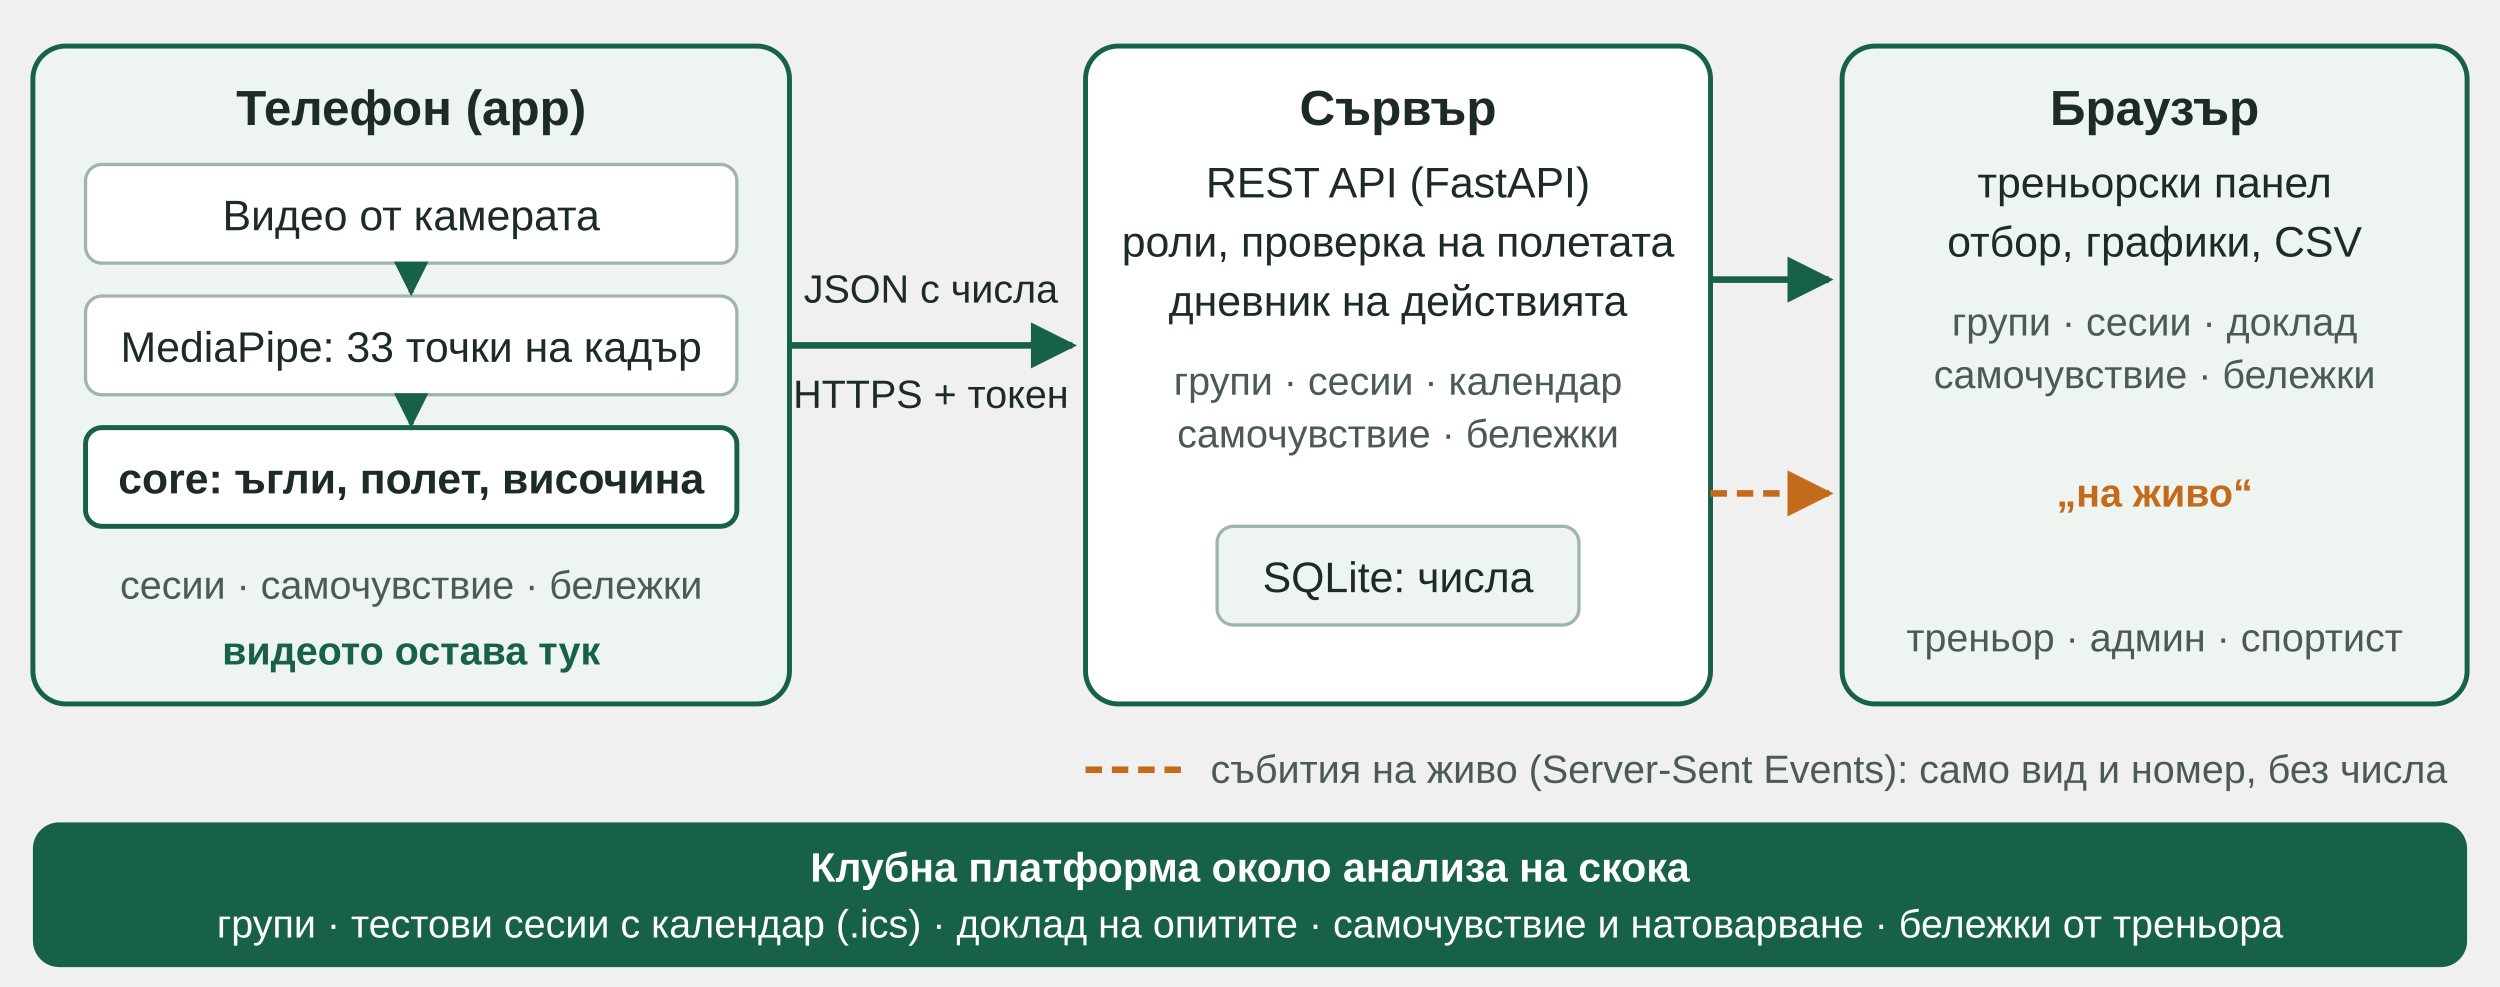
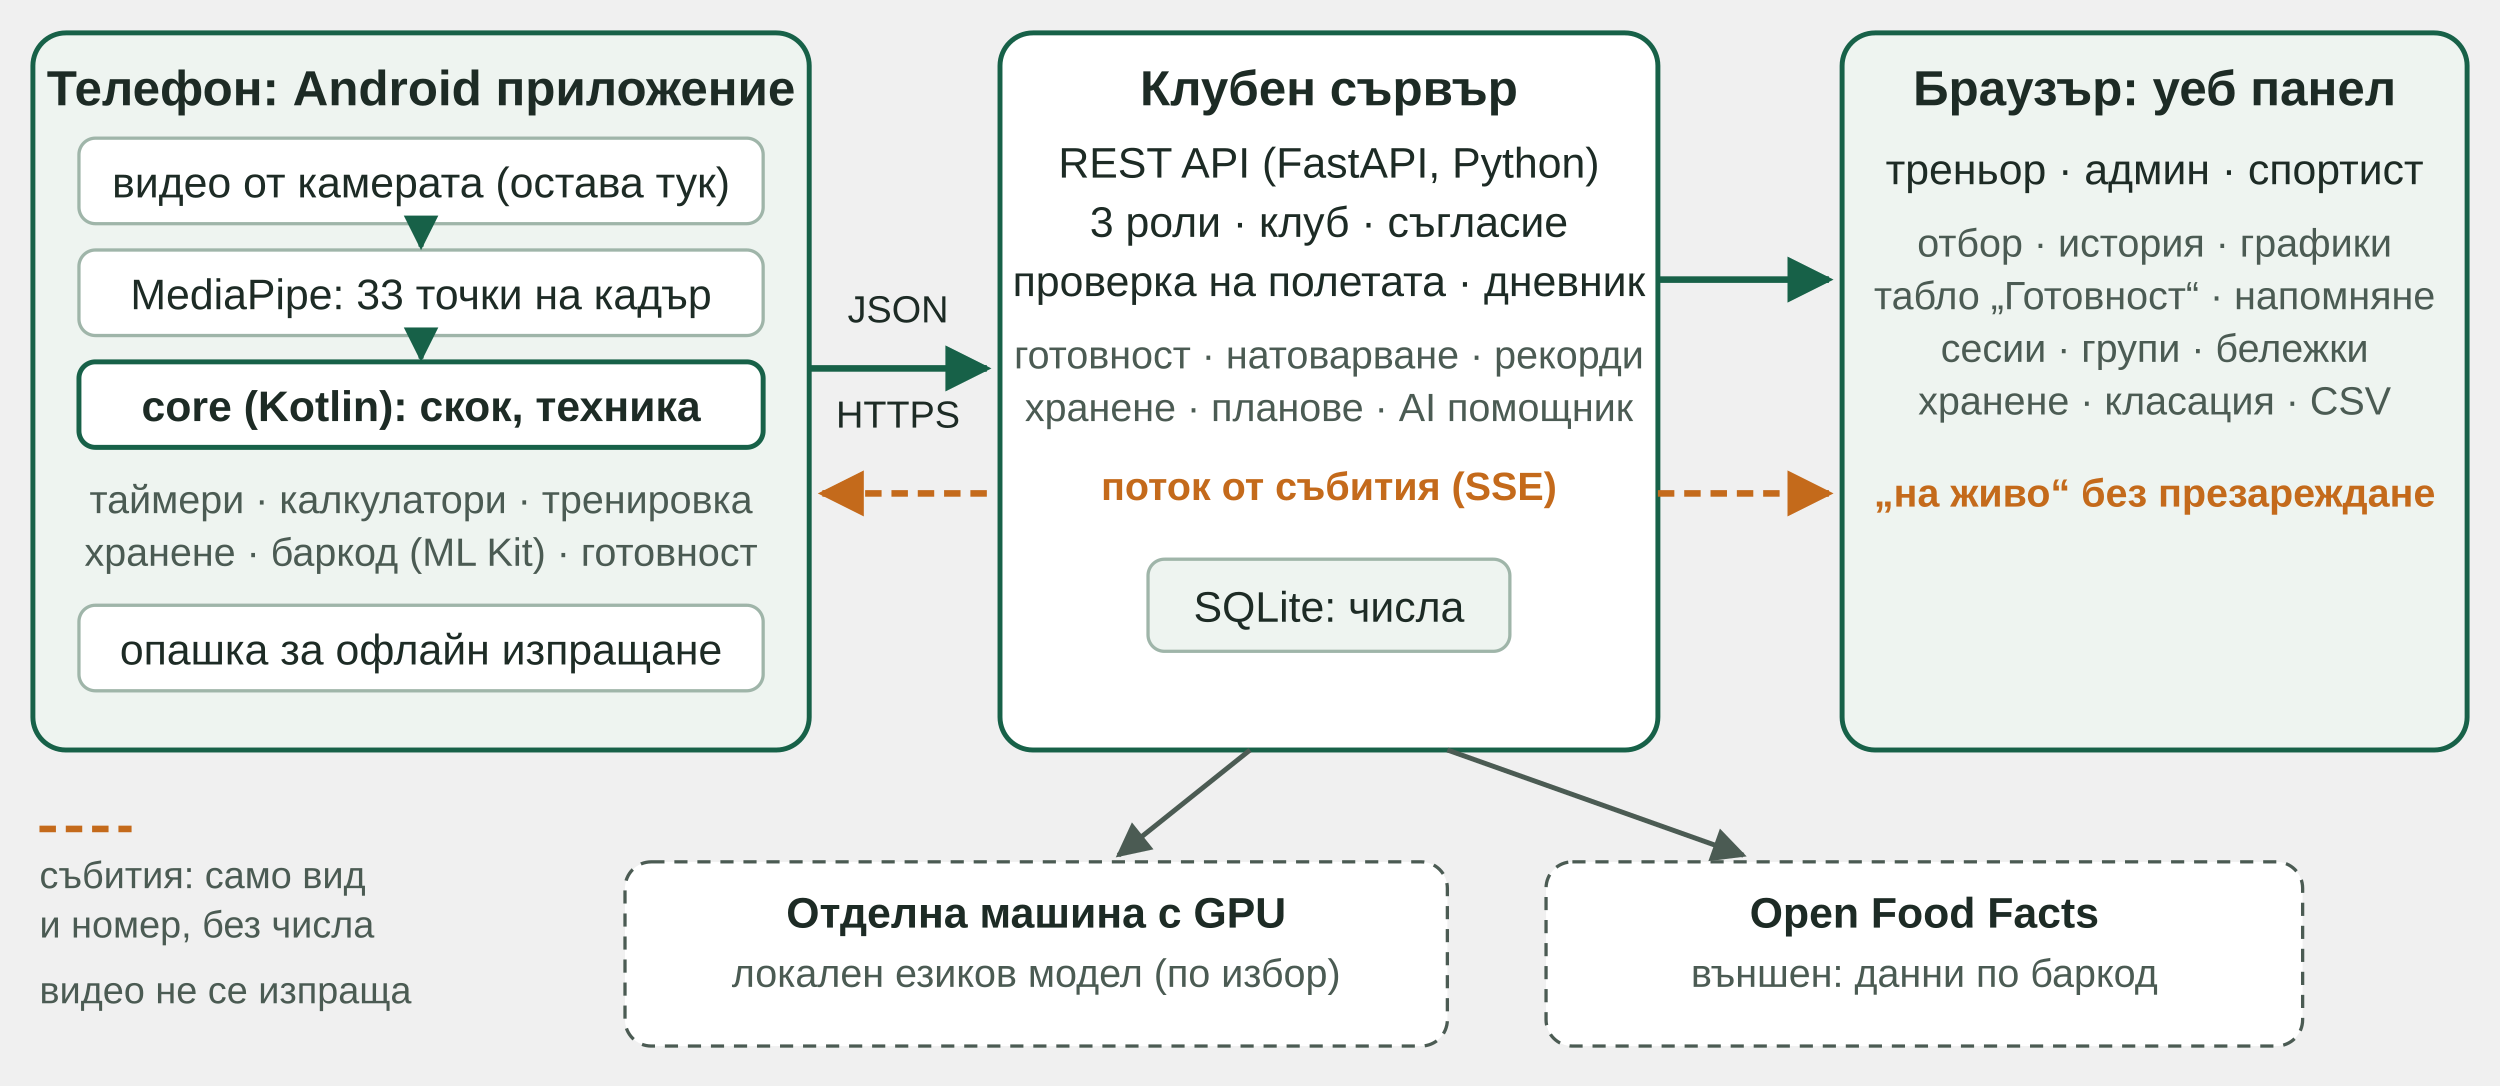
- <svg xmlns="http://www.w3.org/2000/svg" viewBox="0 0 760 300" font-family="Liberation Sans, Arial, sans-serif" font-size="13" fill="#1d2b25">
+ <svg xmlns="http://www.w3.org/2000/svg" viewBox="0 0 760 330" font-family="Liberation Sans, Arial, sans-serif" font-size="13" fill="#1d2b25">
  <defs>
    <marker id="arrow" viewBox="0 0 10 10" refX="9" refY="5" markerWidth="7" markerHeight="7" orient="auto">
      <path d="M0 0 L10 5 L0 10 z" fill="#176148" />
    </marker>
    <marker id="live" viewBox="0 0 10 10" refX="9" refY="5" markerWidth="7" markerHeight="7" orient="auto">
      <path d="M0 0 L10 5 L0 10 z" fill="#c46a1b" />
    </marker>
+     <marker id="ext" viewBox="0 0 10 10" refX="9" refY="5" markerWidth="7" markerHeight="7" orient="auto">
+       <path d="M0 0 L10 5 L0 10 z" fill="#4b5b53" />
+     </marker>
  </defs>
-   <rect x="10" y="14" width="230" height="200" rx="10" fill="#eef4f0" stroke="#176148" stroke-width="1.5" />
-   <text x="125" y="38" text-anchor="middle" font-weight="700" font-size="15">Телефон (app)</text>
-   <rect x="26" y="50" width="198" height="30" rx="5" fill="#fff" stroke="#9fb5a9" />
-   <text x="125" y="70" text-anchor="middle">Видео от камерата</text>
-   <rect x="26" y="90" width="198" height="30" rx="5" fill="#fff" stroke="#9fb5a9" />
-   <text x="125" y="110" text-anchor="middle">MediaPipe: 33 точки на кадър</text>
-   <rect x="26" y="130" width="198" height="30" rx="5" fill="#fff" stroke="#176148" stroke-width="1.5" />
-   <text x="125" y="150" text-anchor="middle" font-weight="700">core: ъгли, полет, височина</text>
-   <line x1="125" y1="80" x2="125" y2="89" stroke="#176148" stroke-width="1.5" marker-end="url(#arrow)" />
-   <line x1="125" y1="120" x2="125" y2="129" stroke="#176148" stroke-width="1.5" marker-end="url(#arrow)" />
-   <text x="125" y="182" text-anchor="middle" font-size="12" fill="#4b5b53">сесии · самочувствие · бележки</text>
-   <text x="125" y="202" text-anchor="middle" font-size="12" fill="#176148" font-weight="700">видеото остава тук</text>
-   <line x1="240" y1="105" x2="326" y2="105" stroke="#176148" stroke-width="2" marker-end="url(#arrow)" />
-   <text x="283" y="92" text-anchor="middle" font-size="12">JSON с числа</text>
-   <text x="283" y="124" text-anchor="middle" font-size="12">HTTPS + токен</text>
-   <rect x="330" y="14" width="190" height="200" rx="10" fill="#fff" stroke="#176148" stroke-width="1.5" />
-   <text x="425" y="38" text-anchor="middle" font-weight="700" font-size="15">Сървър</text>
-   <text x="425" y="60" text-anchor="middle">REST API (FastAPI)</text>
-   <text x="425" y="78" text-anchor="middle">роли, проверка на полетата</text>
-   <text x="425" y="96" text-anchor="middle">дневник на действията</text>
-   <text x="425" y="120" text-anchor="middle" font-size="12" fill="#4b5b53">групи · сесии · календар</text>
-   <text x="425" y="136" text-anchor="middle" font-size="12" fill="#4b5b53">самочувствие · бележки</text>
-   <rect x="370" y="160" width="110" height="30" rx="5" fill="#eef4f0" stroke="#9fb5a9" />
-   <text x="425" y="180" text-anchor="middle">SQLite: числа</text>
-   <line x1="520" y1="85" x2="556" y2="85" stroke="#176148" stroke-width="2" marker-end="url(#arrow)" />
-   <line x1="520" y1="150" x2="556" y2="150" stroke="#c46a1b" stroke-width="2" stroke-dasharray="5 3" marker-end="url(#live)" />
-   <rect x="560" y="14" width="190" height="200" rx="10" fill="#eef4f0" stroke="#176148" stroke-width="1.5" />
-   <text x="655" y="38" text-anchor="middle" font-weight="700" font-size="15">Браузър</text>
-   <text x="655" y="60" text-anchor="middle">треньорски панел</text>
-   <text x="655" y="78" text-anchor="middle">отбор, графики, CSV</text>
-   <text x="655" y="102" text-anchor="middle" font-size="12" fill="#4b5b53">групи · сесии · доклад</text>
-   <text x="655" y="118" text-anchor="middle" font-size="12" fill="#4b5b53">самочувствие · бележки</text>
-   <text x="655" y="154" text-anchor="middle" font-size="12" fill="#c46a1b" font-weight="700">„на живо“</text>
-   <text x="655" y="198" text-anchor="middle" font-size="12" fill="#4b5b53">треньор · админ · спортист</text>
-   <line x1="330" y1="234" x2="360" y2="234" stroke="#c46a1b" stroke-width="2" stroke-dasharray="5 3" />
-   <text x="368" y="238" font-size="12" fill="#4b5b53">събития на живо (Server-Sent Events): само вид и номер, без числа</text>
-   <rect x="10" y="250" width="740" height="44" rx="8" fill="#176148" />
-   <text x="380" y="268" text-anchor="middle" font-size="12.5" fill="#fff" font-weight="700">Клубна платформа около анализа на скока</text>
-   <text x="380" y="285" text-anchor="middle" font-size="12" fill="#fff">групи · тестови сесии с календар (.ics) · доклад на опитите · самочувствие и натоварване · бележки от треньора</text>
+   <rect x="10" y="10" width="236" height="218" rx="10" fill="#eef4f0" stroke="#176148" stroke-width="1.5" />
+   <text x="128" y="32" text-anchor="middle" font-weight="700" font-size="15">Телефон: Android приложение</text>
+   <rect x="24" y="42" width="208" height="26" rx="5" fill="#fff" stroke="#9fb5a9" />
+   <text x="128" y="60" text-anchor="middle">видео от камерата (остава тук)</text>
+   <rect x="24" y="76" width="208" height="26" rx="5" fill="#fff" stroke="#9fb5a9" />
+   <text x="128" y="94" text-anchor="middle">MediaPipe: 33 точки на кадър</text>
+   <rect x="24" y="110" width="208" height="26" rx="5" fill="#fff" stroke="#176148" stroke-width="1.5" />
+   <text x="128" y="128" text-anchor="middle" font-weight="700">core (Kotlin): скок, техника</text>
+   <line x1="128" y1="68" x2="128" y2="75" stroke="#176148" stroke-width="1.5" marker-end="url(#arrow)" />
+   <line x1="128" y1="102" x2="128" y2="109" stroke="#176148" stroke-width="1.5" marker-end="url(#arrow)" />
+   <text x="128" y="156" text-anchor="middle" font-size="12" fill="#4b5b53">таймери · калкулатори · тренировка</text>
+   <text x="128" y="172" text-anchor="middle" font-size="12" fill="#4b5b53">хранене · баркод (ML Kit) · готовност</text>
+   <rect x="24" y="184" width="208" height="26" rx="5" fill="#fff" stroke="#9fb5a9" />
+   <text x="128" y="202" text-anchor="middle">опашка за офлайн изпращане</text>
+   <line x1="246" y1="112" x2="300" y2="112" stroke="#176148" stroke-width="2" marker-end="url(#arrow)" />
+   <text x="273" y="98" text-anchor="middle" font-size="11.5">JSON</text>
+   <text x="273" y="130" text-anchor="middle" font-size="11.5">HTTPS</text>
+   <line x1="300" y1="150" x2="250" y2="150" stroke="#c46a1b" stroke-width="2" stroke-dasharray="5 3" marker-end="url(#live)" />
+   <rect x="304" y="10" width="200" height="218" rx="10" fill="#fff" stroke="#176148" stroke-width="1.5" />
+   <text x="404" y="32" text-anchor="middle" font-weight="700" font-size="15">Клубен сървър</text>
+   <text x="404" y="54" text-anchor="middle">REST API (FastAPI, Python)</text>
+   <text x="404" y="72" text-anchor="middle">3 роли · клуб · съгласие</text>
+   <text x="404" y="90" text-anchor="middle">проверка на полетата · дневник</text>
+   <text x="404" y="112" text-anchor="middle" font-size="12" fill="#4b5b53">готовност · натоварване · рекорди</text>
+   <text x="404" y="128" text-anchor="middle" font-size="12" fill="#4b5b53">хранене · планове · AI помощник</text>
+   <text x="404" y="152" text-anchor="middle" font-size="12" fill="#c46a1b" font-weight="700">поток от събития (SSE)</text>
+   <rect x="349" y="170" width="110" height="28" rx="5" fill="#eef4f0" stroke="#9fb5a9" />
+   <text x="404" y="189" text-anchor="middle">SQLite: числа</text>
+   <line x1="504" y1="85" x2="556" y2="85" stroke="#176148" stroke-width="2" marker-end="url(#arrow)" />
+   <line x1="504" y1="150" x2="556" y2="150" stroke="#c46a1b" stroke-width="2" stroke-dasharray="5 3" marker-end="url(#live)" />
+   <rect x="560" y="10" width="190" height="218" rx="10" fill="#eef4f0" stroke="#176148" stroke-width="1.5" />
+   <text x="655" y="32" text-anchor="middle" font-weight="700" font-size="15">Браузър: уеб панел</text>
+   <text x="655" y="56" text-anchor="middle">треньор · админ · спортист</text>
+   <text x="655" y="78" text-anchor="middle" font-size="12" fill="#4b5b53">отбор · история · графики</text>
+   <text x="655" y="94" text-anchor="middle" font-size="12" fill="#4b5b53">табло „Готовност“ · напомняне</text>
+   <text x="655" y="110" text-anchor="middle" font-size="12" fill="#4b5b53">сесии · групи · бележки</text>
+   <text x="655" y="126" text-anchor="middle" font-size="12" fill="#4b5b53">хранене · класация · CSV</text>
+   <text x="655" y="154" text-anchor="middle" font-size="12" fill="#c46a1b" font-weight="700">„на живо“ без презареждане</text>
+   <rect x="190" y="262" width="250" height="56" rx="8" fill="#fff" stroke="#4b5b53" stroke-dasharray="4 3" />
+   <text x="315" y="282" text-anchor="middle" font-weight="700">Отделна машина с GPU</text>
+   <text x="315" y="300" text-anchor="middle" font-size="12" fill="#4b5b53">локален езиков модел (по избор)</text>
+   <rect x="470" y="262" width="230" height="56" rx="8" fill="#fff" stroke="#4b5b53" stroke-dasharray="4 3" />
+   <text x="585" y="282" text-anchor="middle" font-weight="700">Open Food Facts</text>
+   <text x="585" y="300" text-anchor="middle" font-size="12" fill="#4b5b53">външен: данни по баркод</text>
+   <line x1="380" y1="228" x2="340" y2="260" stroke="#4b5b53" stroke-width="1.5" marker-end="url(#ext)" />
+   <line x1="440" y1="228" x2="530" y2="260" stroke="#4b5b53" stroke-width="1.5" marker-end="url(#ext)" />
+   <line x1="12" y1="252" x2="40" y2="252" stroke="#c46a1b" stroke-width="2" stroke-dasharray="5 3" />
+   <text x="12" y="270" font-size="11.5" fill="#4b5b53">събития: само вид</text>
+   <text x="12" y="285" font-size="11.5" fill="#4b5b53">и номер, без числа</text>
+   <text x="12" y="305" font-size="11.5" fill="#4b5b53">видео не се изпраща</text>
</svg>
